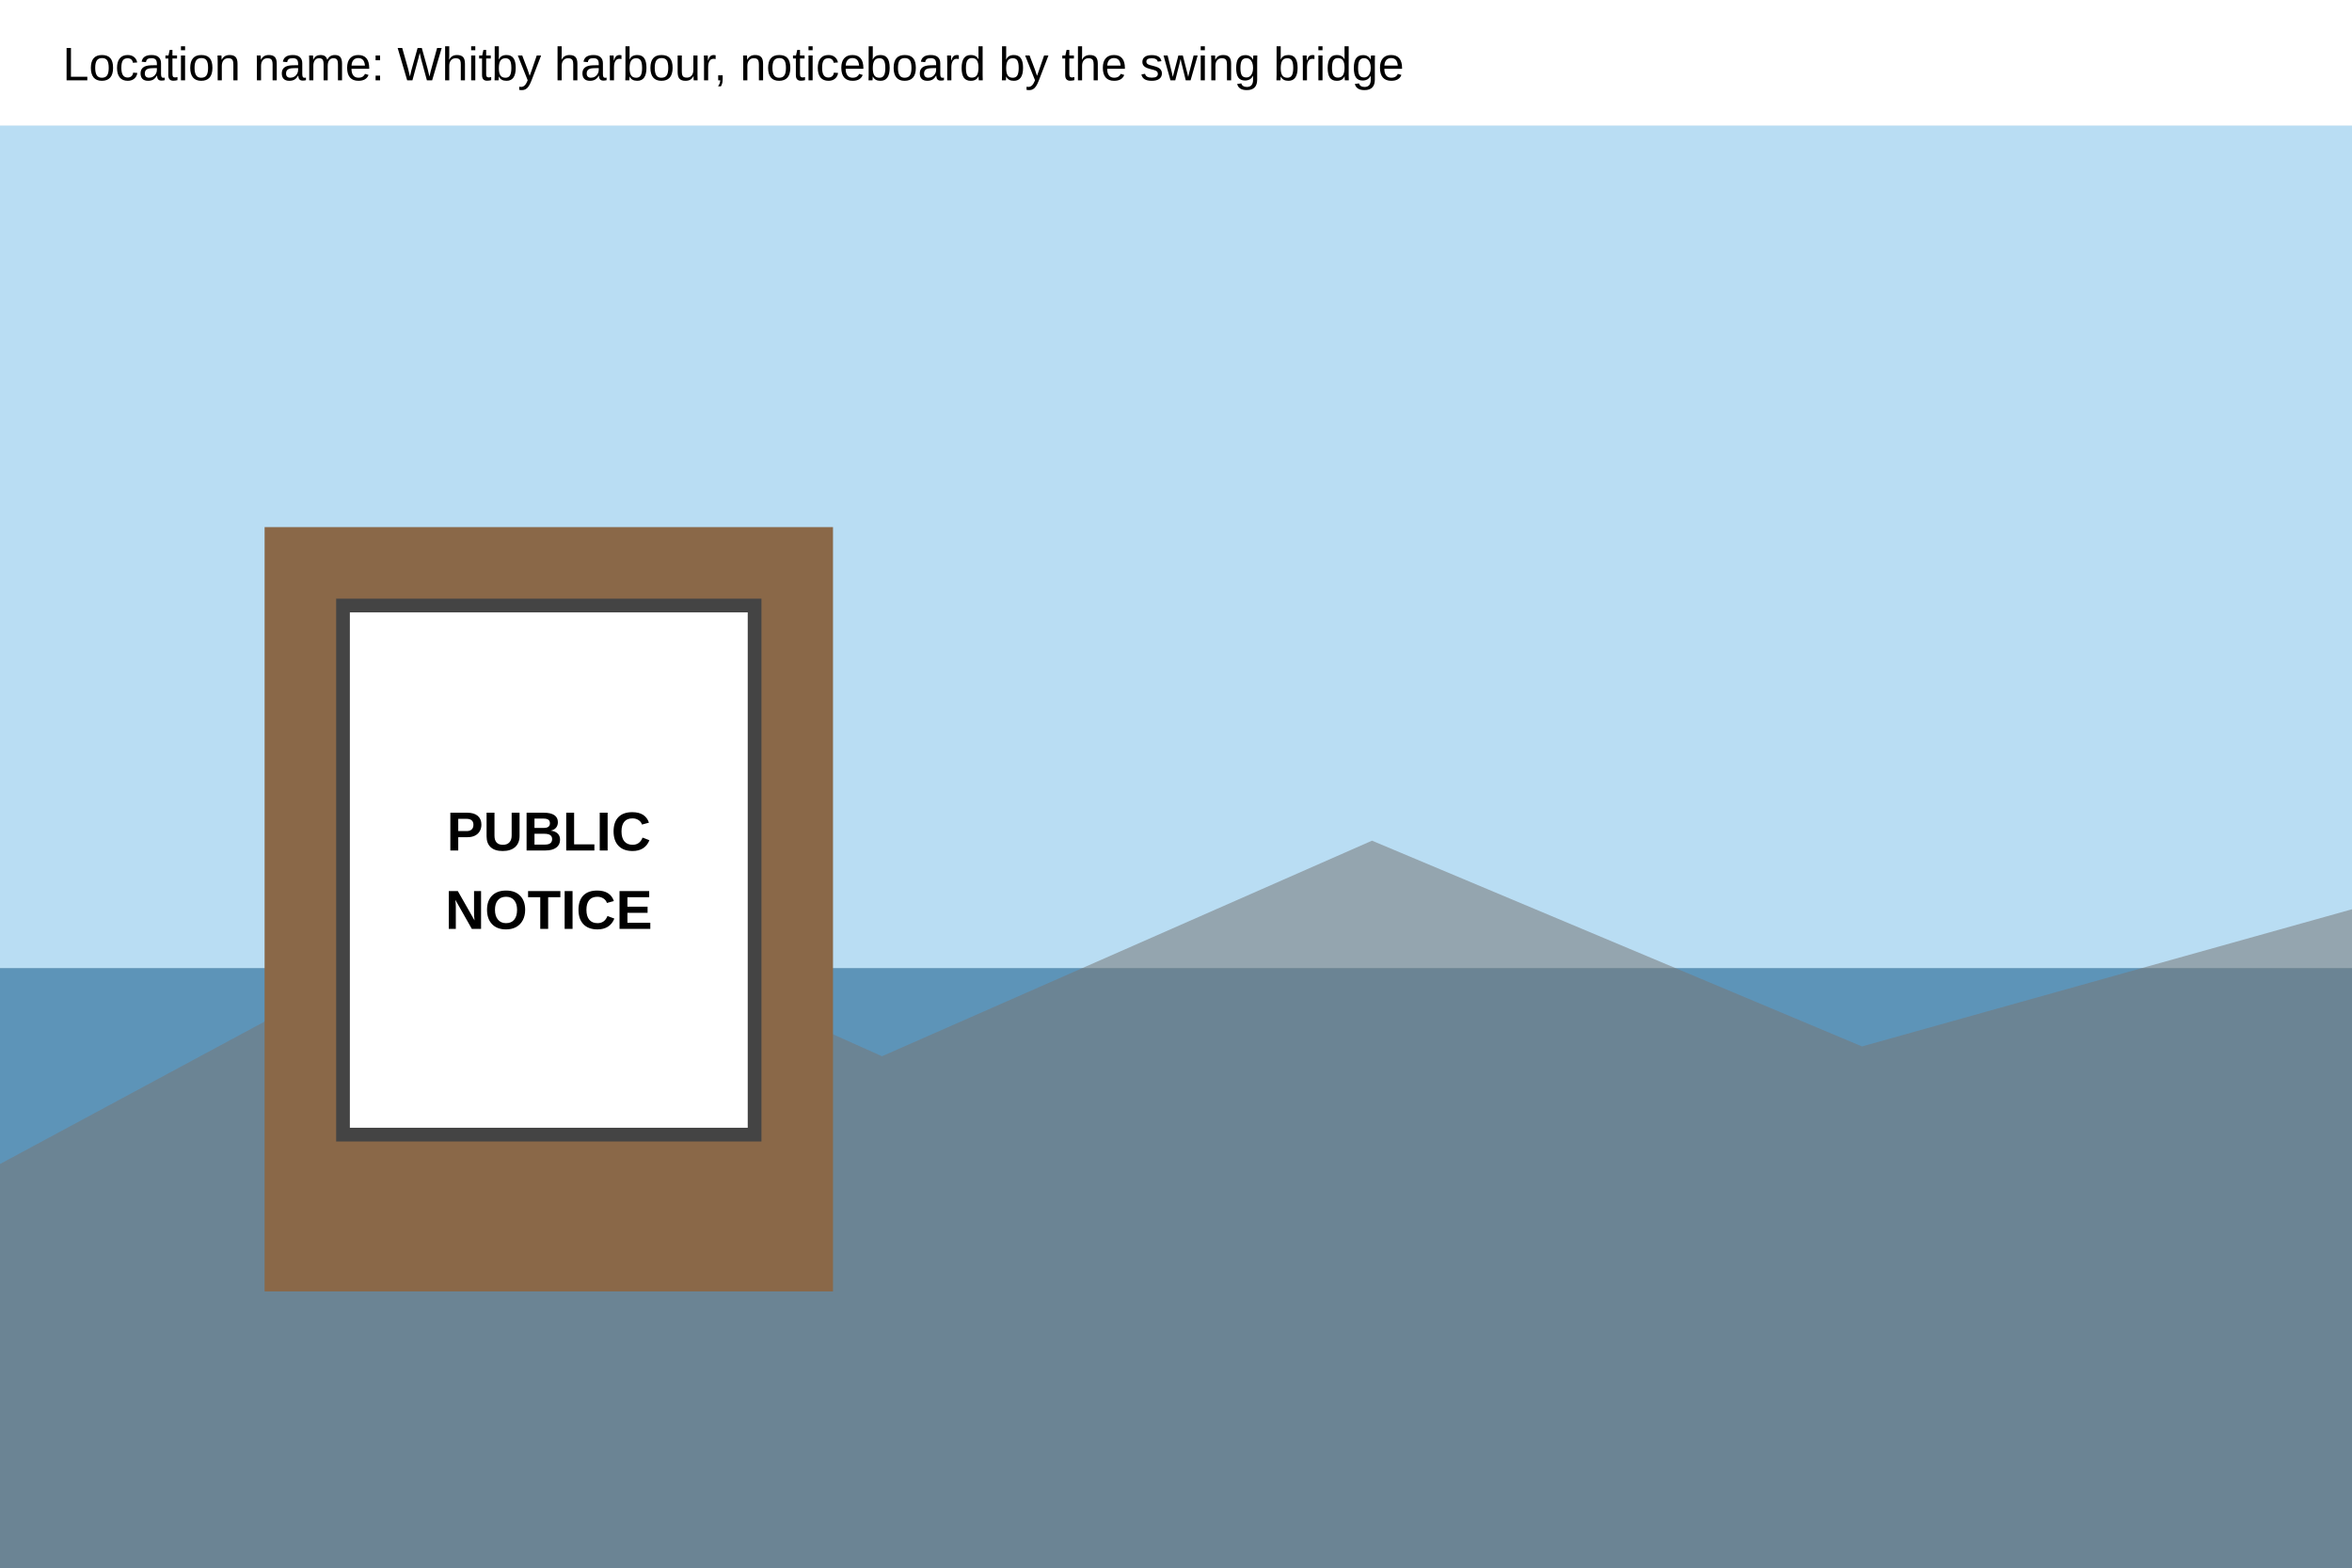
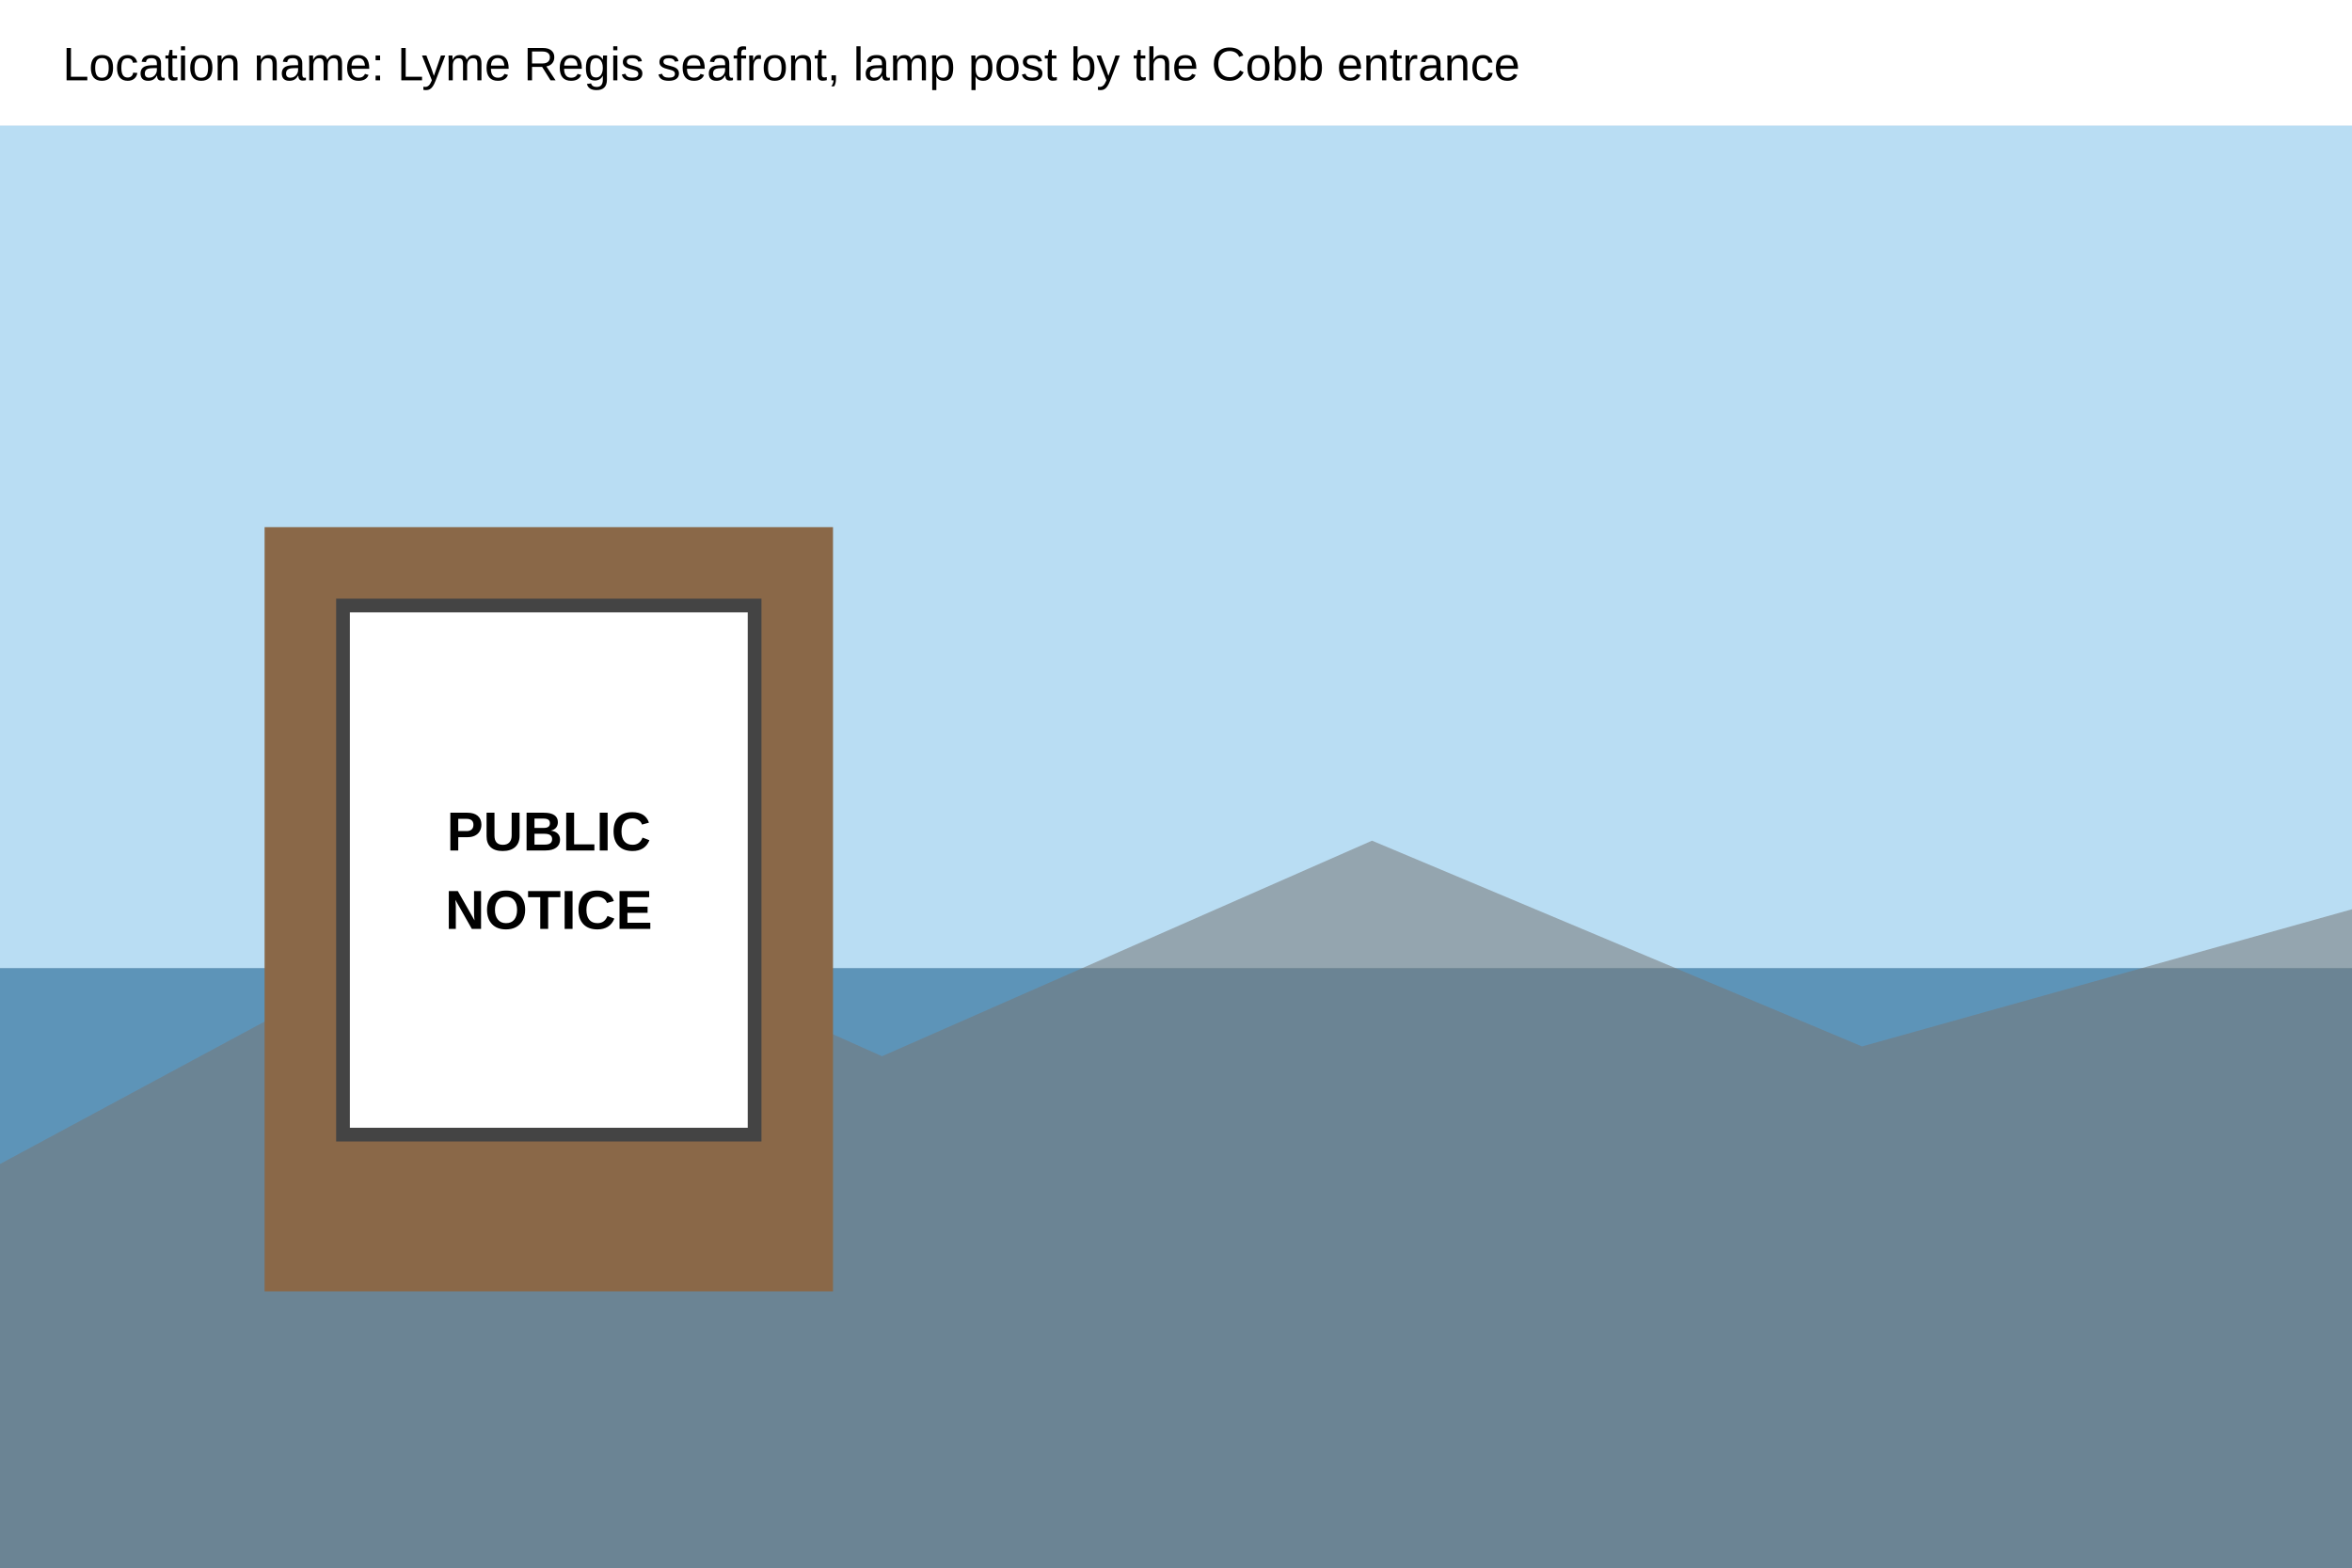
<svg xmlns="http://www.w3.org/2000/svg" width="1200" height="800" viewBox="0 0 1200 800">
  <g transform="translate(0 64)">
    <rect width="1200" height="430" fill="#b9ddf3" />
    <rect y="430" width="1200" height="370" fill="#5d94b8" />
    <path d="M0 530L260 390l190 85 250-110 250 105 250-70v400H0z" fill="#777" opacity=".55" />
    <rect x="135" y="205" width="290" height="390" fill="#8a6848" />
    <rect x="175" y="245" width="210" height="270" fill="#fff" stroke="#444" stroke-width="7" />
    <text x="280" y="370" text-anchor="middle" font-family="Arial" font-size="28" font-weight="700">PUBLIC</text>
    <text x="280" y="410" text-anchor="middle" font-family="Arial" font-size="28" font-weight="700">NOTICE</text>
  </g>
  <rect width="1200" height="64" fill="#fff" />
-   <text x="32" y="41" font-family="Arial" font-size="24">Location name: Whitby harbour, noticeboard by the swing bridge</text>
+   <text x="32" y="41" font-family="Arial" font-size="24">Location name: Lyme Regis seafront, lamp post by the Cobb entrance</text>
</svg>
